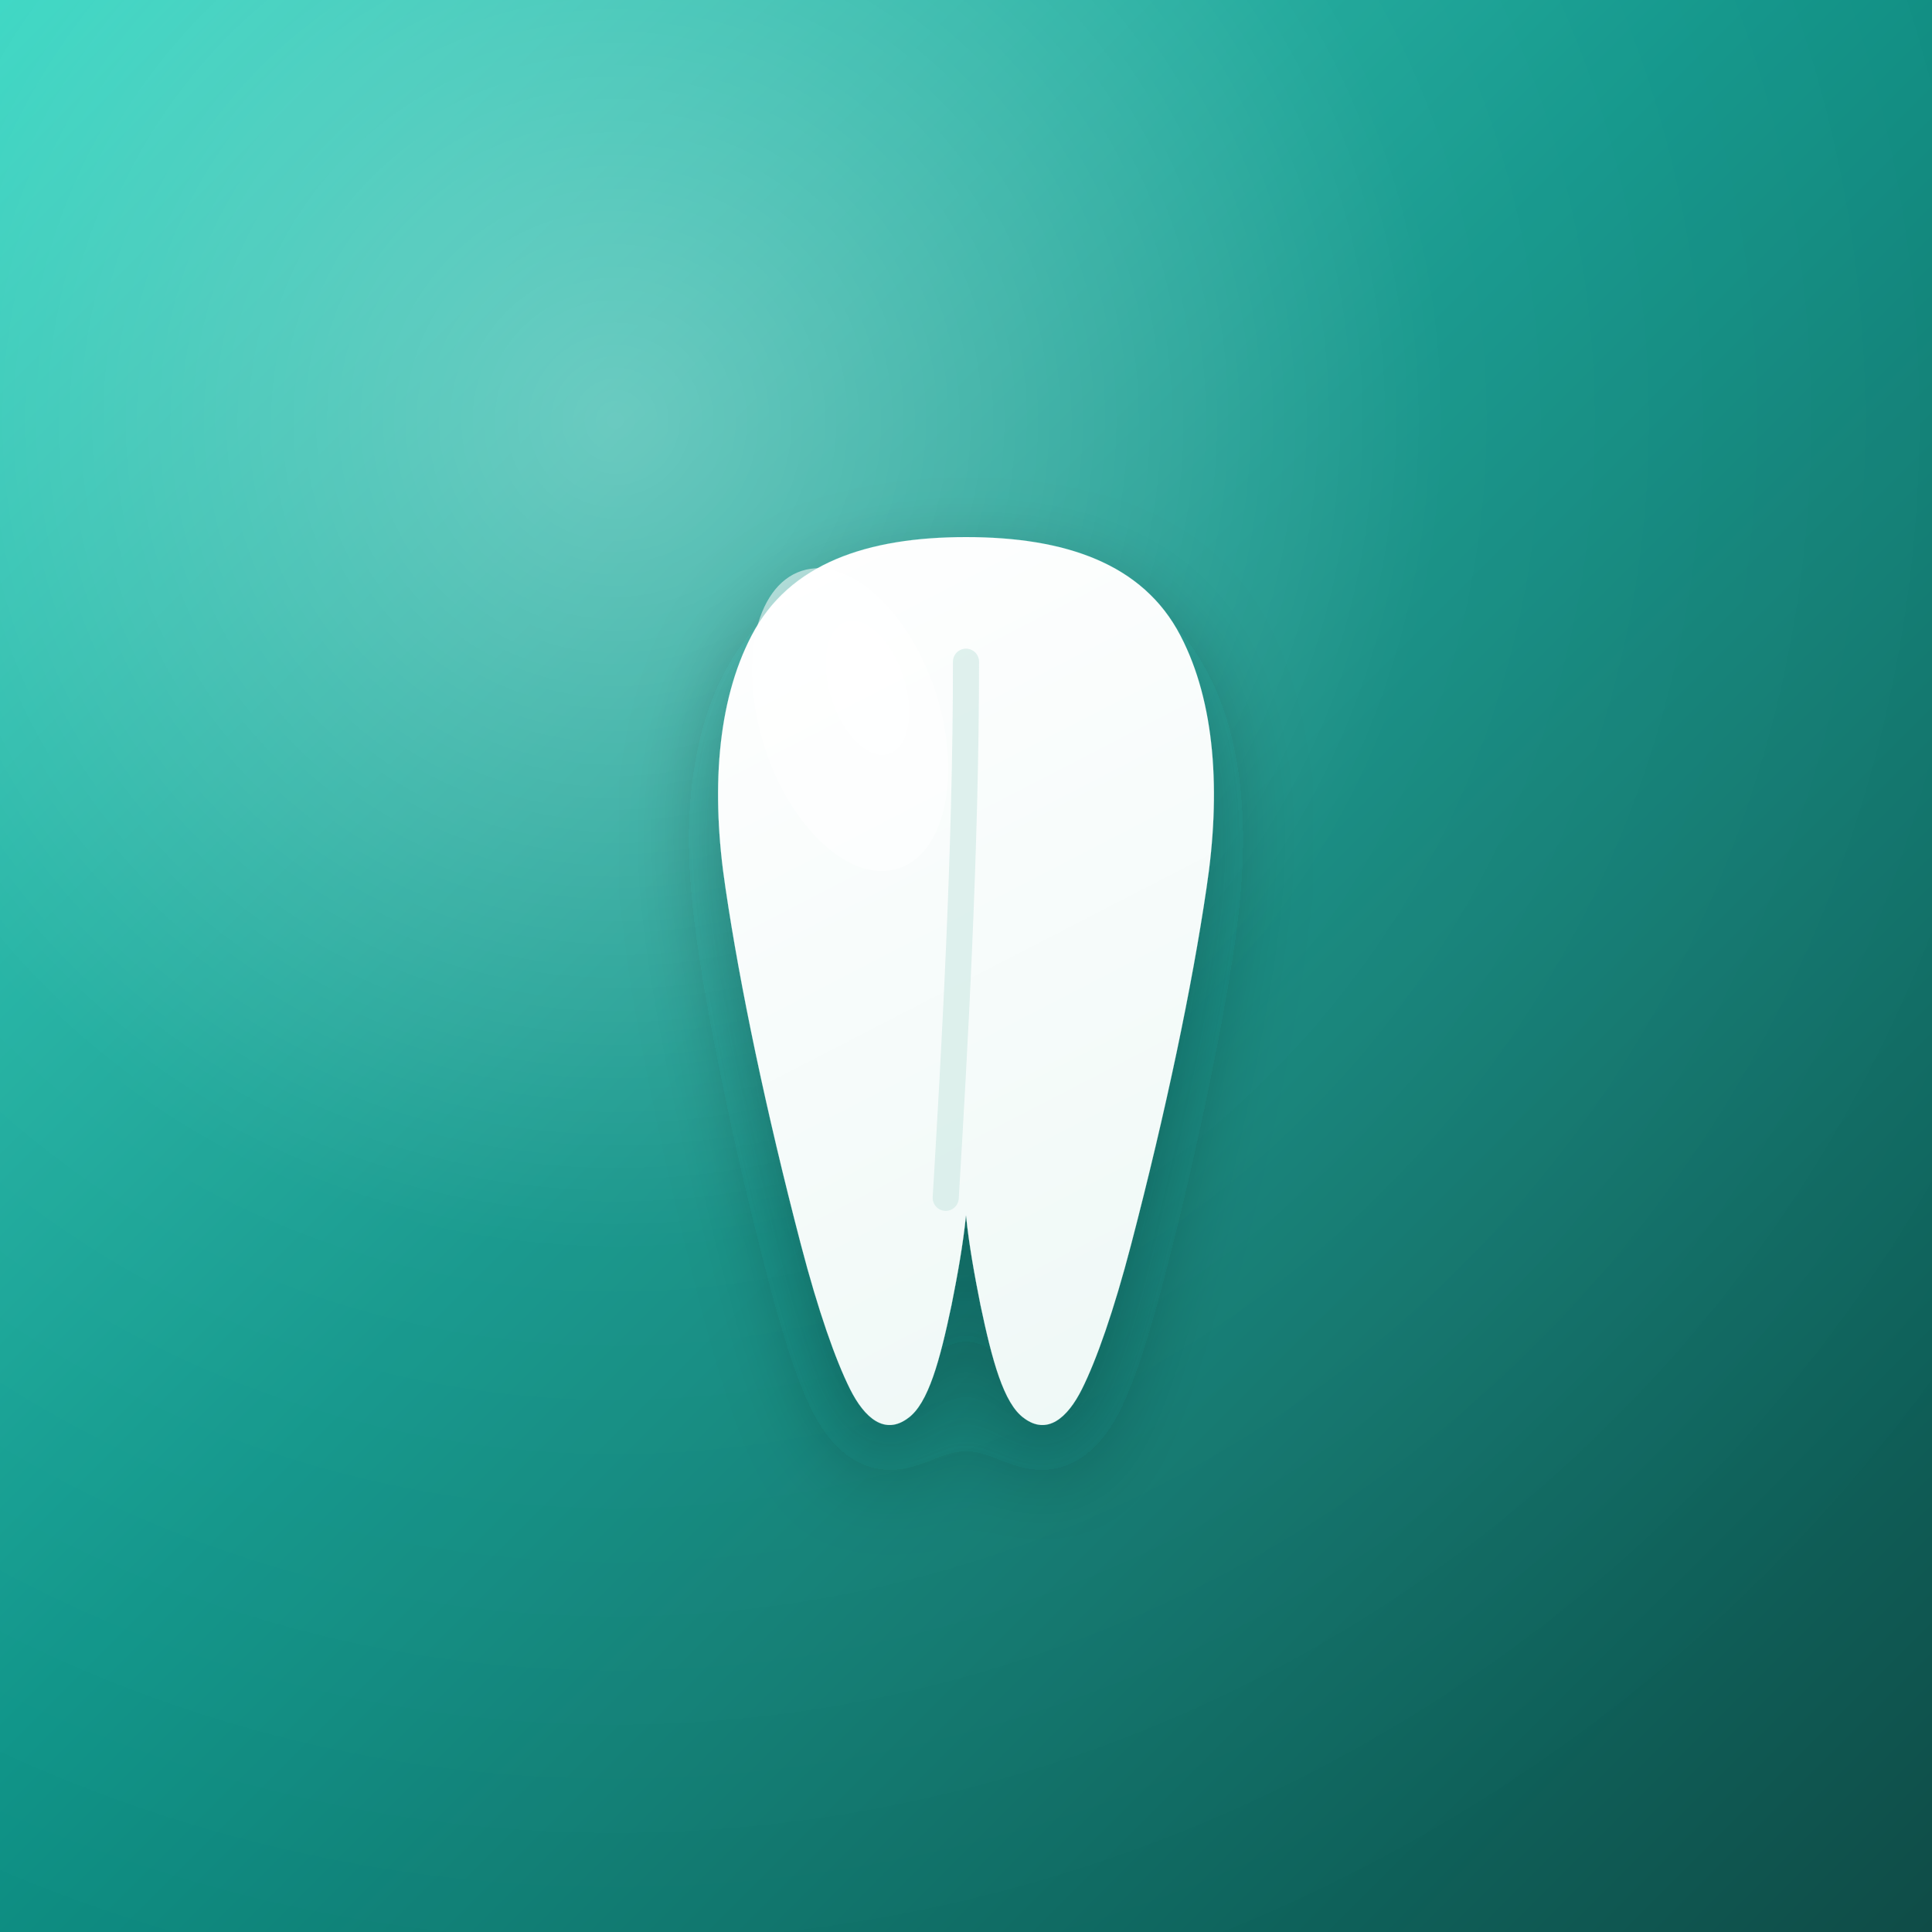
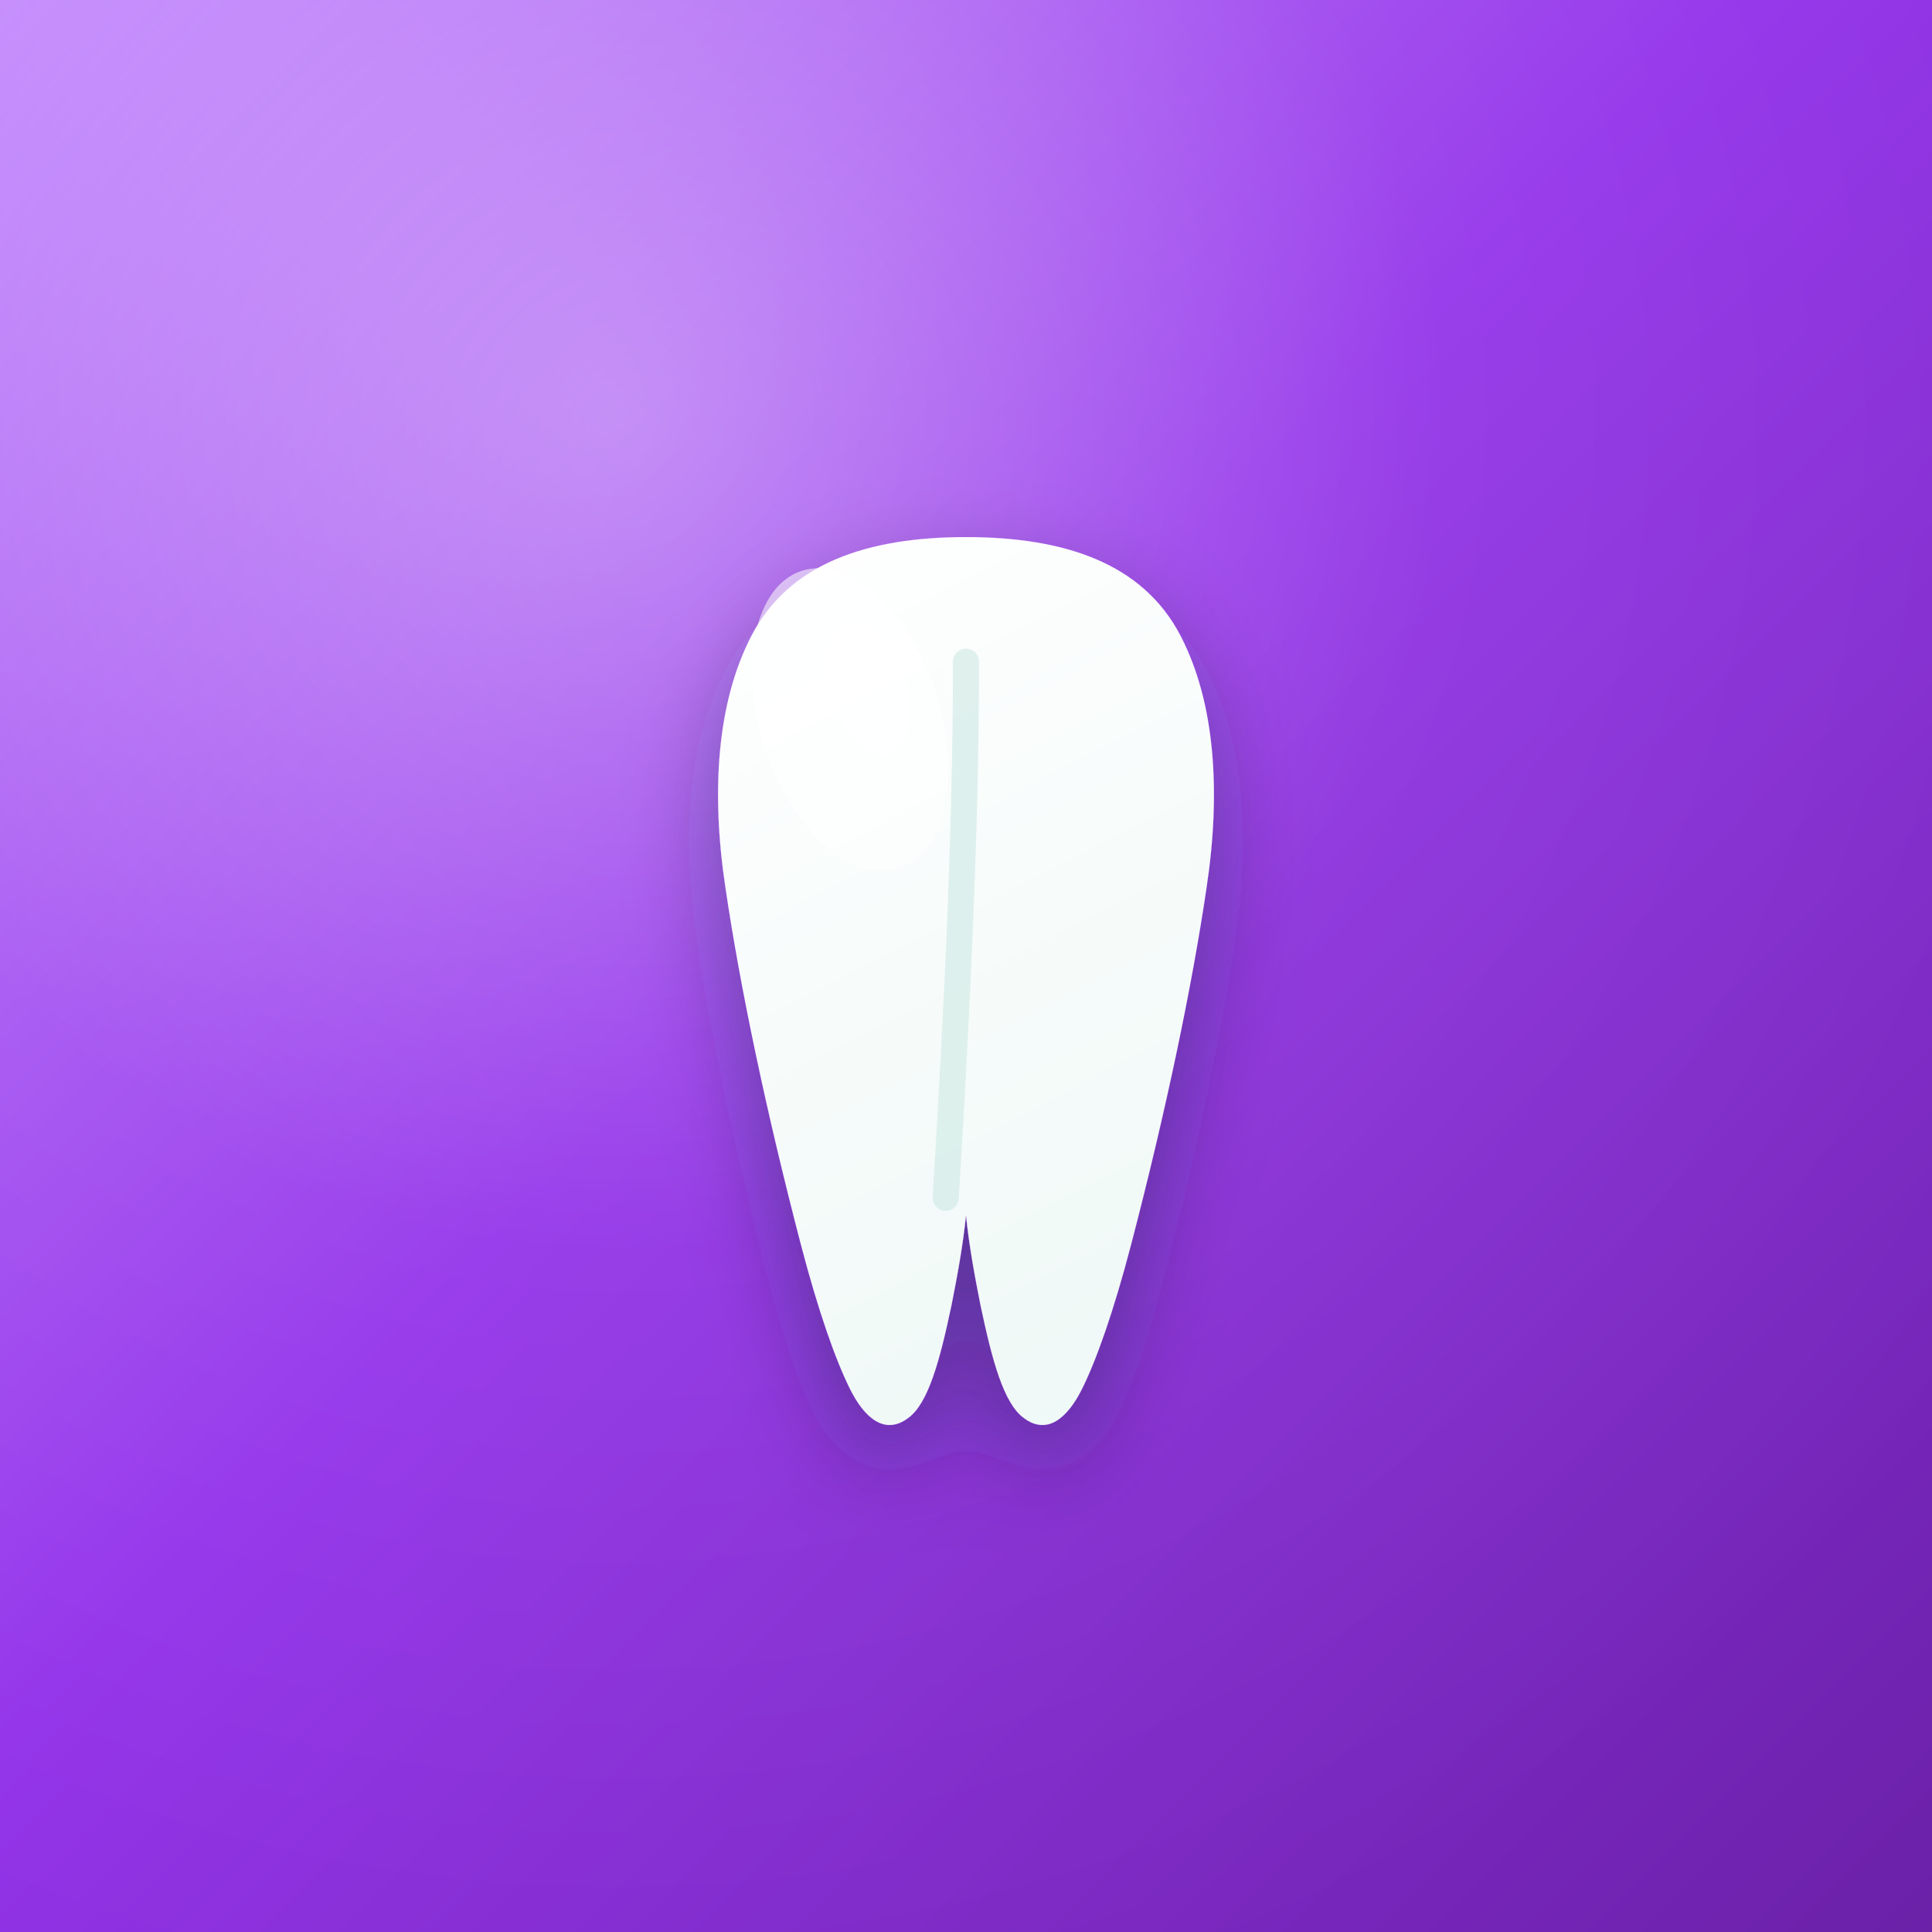
<svg xmlns="http://www.w3.org/2000/svg" viewBox="0 0 48 48" fill="none">
  <defs>
    <linearGradient id="bg" x1="0" y1="0" x2="48" y2="48" gradientUnits="userSpaceOnUse">
-       <stop offset="0" stop-color="#2dd4bf" />
-       <stop offset="0.45" stop-color="#0d9488" />
-       <stop offset="1" stop-color="#0f4c47" />
+       <stop offset="0" stop-color="#c084fc" />
+       <stop offset="0.45" stop-color="#9333ea" />
+       <stop offset="1" stop-color="#6b21a8" />
    </linearGradient>
    <radialGradient id="glow" cx="0.32" cy="0.22" r="0.85">
      <stop offset="0" stop-color="#ffffff" stop-opacity="0.35" />
      <stop offset="0.5" stop-color="#ffffff" stop-opacity="0.06" />
      <stop offset="1" stop-color="#ffffff" stop-opacity="0" />
    </radialGradient>
    <linearGradient id="tooth" x1="16" y1="9" x2="32" y2="40" gradientUnits="userSpaceOnUse">
      <stop offset="0" stop-color="#ffffff" />
      <stop offset="1" stop-color="#eef8f6" />
    </linearGradient>
    <filter id="toothShadow" x="-20%" y="-20%" width="140%" height="150%">
      <feDropShadow dx="0" dy="1.4" stdDeviation="1.6" flood-color="#04302b" flood-opacity="0.35" />
    </filter>
  </defs>
  <rect width="48" height="48" fill="url(#bg)" />
  <rect width="48" height="48" fill="url(#glow)" />
  <g transform="translate(24 24) scale(0.72) translate(-24 -24)">
    <g filter="url(#toothShadow)">
      <path d="M24 9.2            C20.6 9.2 17.9 10.1 16.6 12.6            C15.4 14.9 15.2 18 15.7 21.3            C16.2 24.7 17.1 29 18.3 33.6            C18.9 35.9 19.5 37.6 20 38.6            C20.5 39.6 21.2 40.2 22 39.6            C22.7 39.1 23.1 37.6 23.5 35.7            C23.7 34.7 23.9 33.6 24 32.6            C24.1 33.6 24.3 34.7 24.5 35.7            C24.9 37.6 25.3 39.1 26 39.6            C26.8 40.2 27.5 39.6 28 38.6            C28.5 37.6 29.1 35.9 29.7 33.6            C30.9 29 31.8 24.7 32.3 21.3            C32.8 18 32.6 14.9 31.4 12.6            C30.1 10.1 27.4 9.2 24 9.2 Z" fill="url(#tooth)" />
      <path d="M24 13.5 C24 20 23.6 27 23.3 32" stroke="#cfe9e5" stroke-width="0.9" stroke-linecap="round" opacity="0.65" />
    </g>
    <ellipse cx="20" cy="15.5" rx="3.1" ry="5.4" fill="#ffffff" opacity="0.55" transform="rotate(-18 20 15.5)" />
    <ellipse cx="20.6" cy="14.4" rx="1.3" ry="2.4" fill="#ffffff" opacity="0.75" transform="rotate(-18 20.6 14.4)" />
  </g>
</svg>
